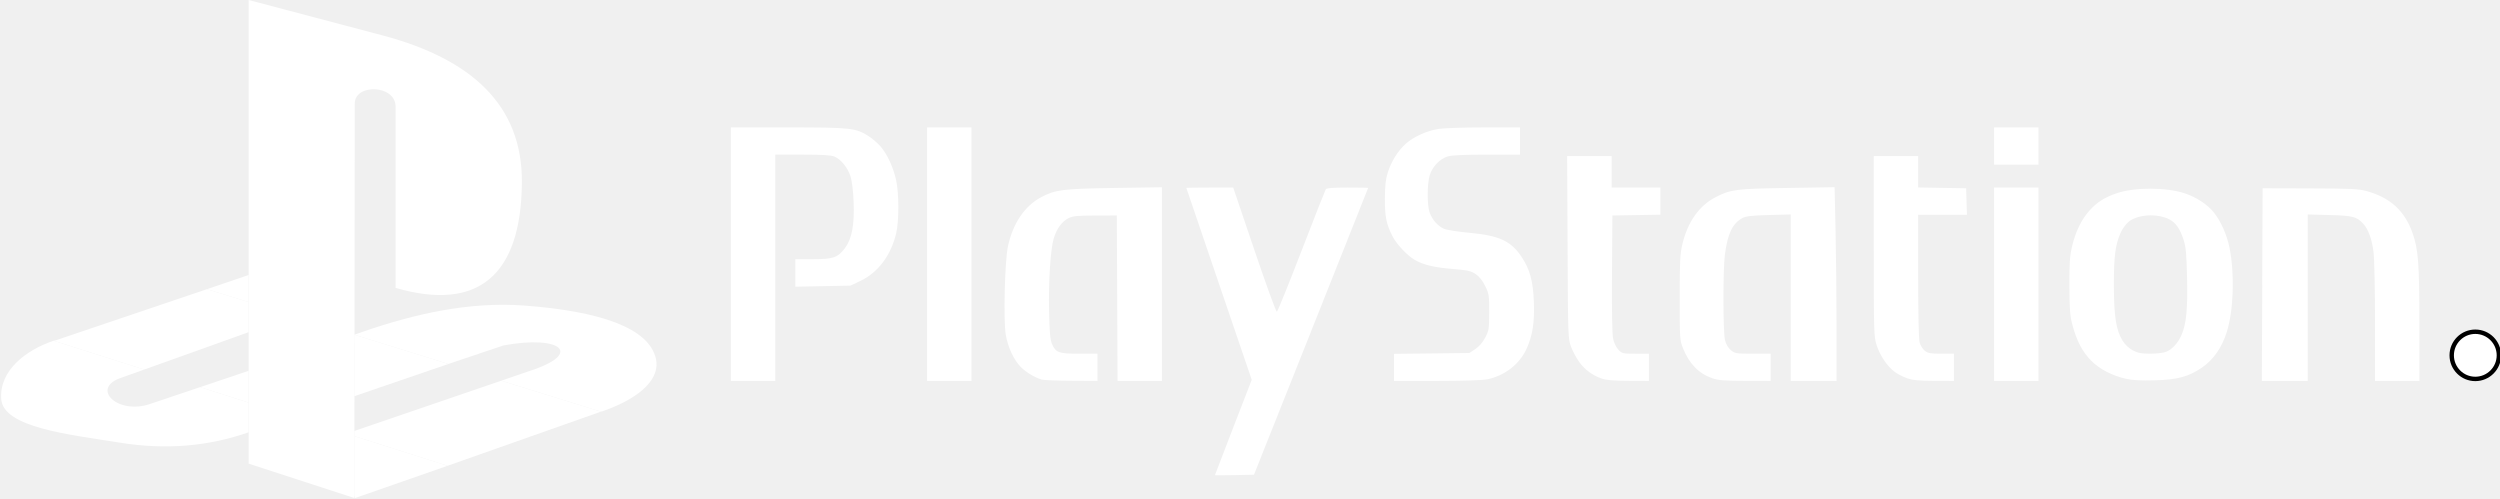
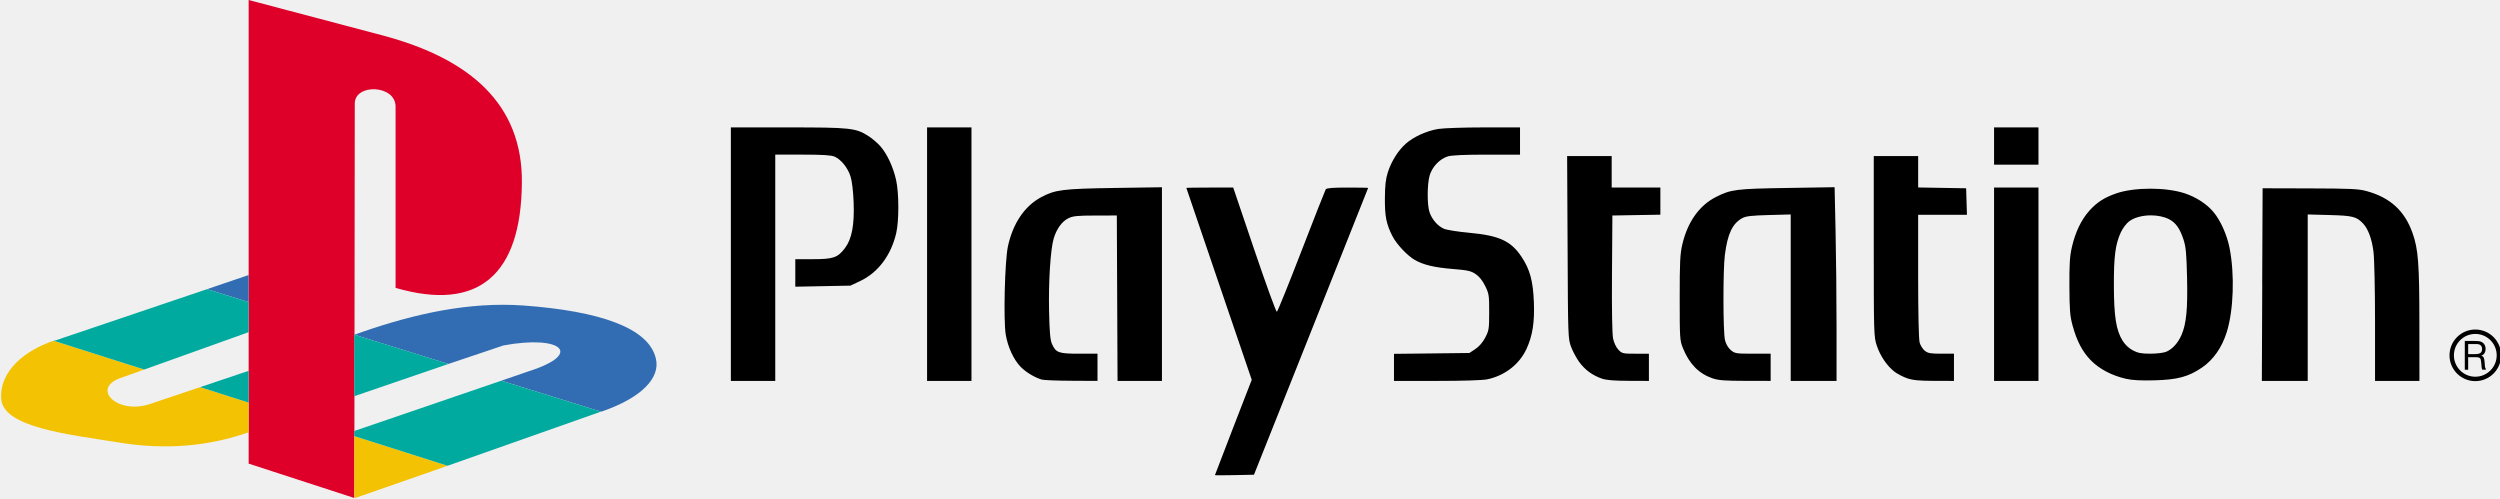
<svg xmlns="http://www.w3.org/2000/svg" version="1.1" id="svg2" x="0px" y="0px" width="567.429px" height="113.032px" viewBox="0 0 567.429 113.032" enable-background="new 0 0 567.429 113.032" xml:space="preserve">
-   <defs id="defs16" />
-   <g id="g3" style="fill:#ffffff;fill-opacity:1">
-     <path id="path2998" d="M165.884,28.918v28.77v28.769h5.039h5.039V60.776V35.095h6.186c4.461,0,6.475,0.12,7.233,0.437   c1.496,0.625,3.036,2.529,3.667,4.521c0.331,1.047,0.604,3.313,0.701,5.831c0.2,5.154-0.398,8.356-1.971,10.433   c-1.641,2.168-2.645,2.51-7.284,2.51h-3.982v3.119v3.127l6.257-0.121l6.258-0.122l2.214-1.046c4.045-1.908,6.982-5.811,8.167-10.84   c0.662-2.808,0.652-9.086-0.021-12.099c-0.646-2.896-1.991-5.813-3.504-7.579c-0.633-0.738-1.857-1.797-2.712-2.347   c-2.933-1.882-4.062-2.001-18.356-2.001H165.884z M210.419,28.918v28.77v28.769h5.038h5.039V57.688v-28.77h-5.039H210.419z    M336.791,28.918c-4.514,0.001-9.158,0.16-10.321,0.346c-2.622,0.418-5.682,1.805-7.415,3.372c-1.748,1.579-3.238,3.949-4.044,6.44   c-0.501,1.548-0.659,2.959-0.68,5.933c-0.028,4.103,0.317,5.851,1.728,8.614c0.916,1.798,3.361,4.393,5.039,5.363   c1.948,1.129,4.44,1.727,8.725,2.072c3.26,0.264,4.02,0.426,5.08,1.129c0.834,0.551,1.566,1.453,2.184,2.711   c0.87,1.771,0.919,2.141,0.915,5.953c-0.004,3.801-0.058,4.176-0.896,5.771c-0.567,1.083-1.385,2.032-2.244,2.601l-1.352,0.895   l-8.563,0.102l-8.553,0.092v3.077v3.068h9.73c5.92,0,10.412-0.146,11.459-0.366c3.984-0.839,7.299-3.421,8.908-6.938   c1.357-2.963,1.834-6.008,1.656-10.576c-0.186-4.817-0.9-7.441-2.824-10.32c-2.389-3.576-5.063-4.802-11.854-5.424   c-2.513-0.23-5.086-0.635-5.72-0.904c-1.397-0.592-2.704-2.082-3.28-3.738c-0.57-1.633-0.561-6.361,0.02-8.359   c0.572-1.973,2.306-3.79,4.135-4.338c0.884-0.266,3.852-0.396,8.848-0.396H345v-3.09v-3.088H336.791L336.791,28.918z    M452.597,28.918v4.227v4.226h5.039h5.039v-4.226v-4.227h-5.039H452.597z M355.695,35.42l0.104,20.723   c0.09,20.399,0.104,20.754,0.803,22.604c0.389,1.033,1.225,2.58,1.857,3.443c1.293,1.76,2.973,2.994,5.1,3.738   c1.023,0.359,2.76,0.498,6.064,0.51l4.633,0.02V83.37v-3.088h-3.027c-2.881,0-3.072-0.039-3.891-0.895   c-0.508-0.529-1.006-1.563-1.207-2.52c-0.221-1.032-0.313-6.405-0.256-14.791l0.092-13.164l5.445-0.092l5.445-0.092v-3.076v-3.08   h-5.527h-5.525v-3.576V35.42h-5.049H355.695L355.695,35.42z M425.291,35.42v20.469c0,19.797,0.023,20.54,0.672,22.512   c0.77,2.347,2.338,4.672,4.043,5.973c0.65,0.497,1.939,1.165,2.863,1.482c1.289,0.445,2.73,0.582,6.156,0.59l4.469,0.01v-3.088   V80.28h-2.885c-2.41,0-3.02-0.104-3.727-0.662c-0.467-0.365-0.996-1.205-1.18-1.868c-0.205-0.739-0.336-6.584-0.336-15.106V48.748   h5.537h5.537l-0.092-3.007l-0.092-3.008l-5.445-0.09l-5.443-0.093v-3.565V35.42h-5.039H425.291L425.291,35.42z M416.402,42.489   l-10.758,0.174c-11.568,0.178-12.766,0.32-16.162,2.042c-3.799,1.925-6.447,5.663-7.648,10.788   c-0.502,2.138-0.59,3.979-0.59,12.109c0,9.231,0.027,9.661,0.742,11.428c1.441,3.561,3.586,5.759,6.674,6.826   c1.361,0.471,2.781,0.58,7.457,0.588l5.771,0.011v-3.089v-3.088h-4.043c-3.828,0-4.088-0.047-4.998-0.813   c-0.602-0.505-1.092-1.35-1.32-2.255c-0.453-1.794-0.475-15.937-0.031-19.362c0.631-4.865,1.727-7.146,4.014-8.371   c0.787-0.42,2.145-0.57,5.973-0.67l4.957-0.132v18.896v18.885h5.203h5.201V74.315c0-6.674-0.105-16.567-0.225-21.982   L416.402,42.489z M263.73,42.5l-10.808,0.162c-11.746,0.181-13.433,0.396-16.64,2.113c-3.725,1.994-6.385,5.936-7.508,11.123   c-0.713,3.295-1.047,16.791-0.498,20.053c0.48,2.847,1.811,5.713,3.404,7.334c1.172,1.193,3.117,2.369,4.743,2.865   c0.447,0.137,3.481,0.258,6.745,0.273l5.932,0.031v-3.088V80.28h-4.154c-4.686,0-5.303-0.221-6.186-2.235   c-0.395-0.897-0.549-2.662-0.65-7.416c-0.146-6.756,0.324-14.086,1.056-16.519c0.657-2.185,1.881-3.863,3.321-4.57   c1.052-0.516,2.019-0.613,6.125-0.62l4.875-0.011l0.082,18.773l0.082,18.772h5.039h5.039V64.473V42.5L263.73,42.5z M274.58,42.571   c-2.928,0-5.319,0.037-5.313,0.082c0.004,0.045,3.346,9.857,7.426,21.811l7.416,21.738l-4.176,10.769   c-2.295,5.927-4.175,10.819-4.175,10.869s1.993,0.05,4.429,0l4.43-0.091l12.951-32.508c7.127-17.879,12.963-32.543,12.963-32.588   c0.002-0.045-2.102-0.082-4.684-0.082c-3.404,0-4.765,0.113-4.947,0.408c-0.137,0.223-2.627,6.543-5.525,14.049   c-2.898,7.504-5.398,13.688-5.566,13.744c-0.17,0.057-2.471-6.265-5.109-14.049l-4.795-14.152H274.58z M452.597,42.571v21.942   v21.942h5.039h5.039V64.513V42.571h-5.039H452.597z M513.548,42.733l-0.094,21.861h0.012l-0.092,21.861h5.211h5.201V67.571V48.676   l4.957,0.133c5.262,0.137,6.141,0.356,7.619,1.939c1.16,1.24,1.988,3.499,2.357,6.439c0.191,1.539,0.346,8.603,0.346,16.01v13.258   h5.039h5.037l-0.01-12.922c-0.002-13.704-0.242-16.956-1.564-20.672c-1.795-5.053-5.102-8.049-10.482-9.508   c-1.779-0.483-3.68-0.567-12.811-0.59L513.548,42.733L513.548,42.733z M488.07,42.825c-2.842,0-5.674,0.357-7.709,1.057   c-2.709,0.932-4.41,2.023-6.117,3.921c-1.852,2.06-3.193,4.849-3.98,8.259c-0.482,2.09-0.596,3.844-0.568,8.939   c0.027,5.359,0.133,6.729,0.711,8.848c0.979,3.596,2.26,6.016,4.205,7.985c1.916,1.938,4.748,3.423,7.936,4.146   c1.434,0.324,3.422,0.426,6.461,0.344c5.238-0.139,7.73-0.813,10.787-2.904c2.563-1.752,4.5-4.516,5.598-7.995   c1.57-4.968,1.846-13.157,0.641-19.2c-0.586-2.936-2.01-6.119-3.598-8.056c-1.492-1.821-3.936-3.418-6.551-4.287   C493.773,43.182,490.912,42.825,488.07,42.825L488.07,42.825z M488.193,48.879c1.475,0,2.953,0.285,4.113,0.873   c1.514,0.768,2.465,2.104,3.291,4.632c0.541,1.653,0.676,3.158,0.803,8.625c0.166,7.14-0.162,10.505-1.27,13.043   c-0.781,1.792-2.045,3.185-3.434,3.779c-0.592,0.253-2.156,0.446-3.605,0.446c-2.055,0-2.844-0.145-3.992-0.75   c-0.902-0.478-1.773-1.295-2.336-2.205c-1.469-2.371-1.953-5.48-1.973-12.484c-0.016-6.667,0.328-9.348,1.557-12.059   c0.416-0.92,1.256-2.043,1.879-2.52C484.41,49.356,486.296,48.879,488.193,48.879L488.193,48.879z" style="fill:#ffffff;fill-opacity:1" />
-     <path id="path3775" d="M559.435,83.912h0.77v-2.835h1.756c0.48,0,0.795,0.078,0.938,0.232c0.139,0.148,0.229,0.493,0.268,1.032   l0.068,0.836c0.012,0.159,0.029,0.292,0.055,0.399c0.023,0.115,0.063,0.228,0.117,0.335h0.807v-0.21   c-0.064-0.057-0.107-0.125-0.135-0.204c-0.037-0.095-0.063-0.212-0.072-0.351l-0.07-0.972c-0.047-0.472-0.109-0.796-0.189-0.972   c-0.117-0.264-0.322-0.422-0.611-0.477c0.309-0.07,0.555-0.244,0.742-0.525c0.189-0.285,0.283-0.633,0.283-1.039   c0-0.334-0.068-0.625-0.207-0.871c-0.145-0.275-0.352-0.487-0.617-0.635c-0.217-0.12-0.477-0.198-0.777-0.234   c-0.201-0.023-0.508-0.036-0.914-0.036h-2.209V83.912L559.435,83.912z M560.207,80.375v-2.288h1.557   c0.303,0,0.523,0.008,0.662,0.022c0.205,0.033,0.369,0.092,0.488,0.174c0.146,0.097,0.256,0.219,0.328,0.369   c0.08,0.158,0.121,0.334,0.121,0.526c0,0.433-0.121,0.739-0.367,0.921c-0.246,0.184-0.648,0.274-1.207,0.274L560.207,80.375   L560.207,80.375z" style="fill:#ffffff;fill-opacity:1" />
-     <path id="path3004" fill="none" stroke="#000000" stroke-miterlimit="10" d="M567.179,80.649c0,2.957-2.398,5.356-5.355,5.356   c-2.959,0-5.355-2.397-5.355-5.356s2.396-5.356,5.355-5.356C564.781,75.292,567.179,77.69,567.179,80.649z" style="fill:#ffffff;fill-opacity:1" />
-     <g id="g8" transform="translate(-61.6856, -312.868)" style="fill:#ffffff;fill-opacity:1">
-       <path id="path7" fill="#DE0029" d="M142.207,336.374l-0.099,89.525l-23.986-7.801v-105.23l30.618,8.096    c19.599,5.267,31.592,15.507,31.398,33.45c-0.195,20.873-9.849,29.258-28.667,23.797v-41.155    C151.469,332.08,142.207,331.789,142.207,336.374L142.207,336.374z" style="fill:#ffffff;fill-opacity:1" />
-       <path id="path9" fill="#F3C202" d="M107.102,400.738l-11.311,3.804c-7.314,2.537-13.554-3.412-6.826-5.853l5.46-1.948    l-20.575-6.536c-6.338,2.148-12.288,6.73-11.896,13.168c0.39,6.533,15.309,8.095,26.815,9.947    c10.726,1.754,20.477,0.779,29.351-2.342v-6.73L107.102,400.738L107.102,400.738z M142.302,425.9l20.965-7.313l-21.16-6.729    v13.557L142.302,425.9L142.302,425.9z" style="fill:#ffffff;fill-opacity:1" />
-       <path id="path11" fill="#326DB3" d="M198.08,406.299l0.389-0.099c9.167-3.217,13.067-7.707,12.092-11.898    c-1.56-7.021-12.773-10.826-30.033-12.093c-12.384-0.878-24.572,1.853-36.468,5.947l-1.95,0.685l21.355,6.633l12.48-4.197    c13.067-2.436,18.333,1.854,5.755,5.854l-6.242,2.146L198.08,406.299L198.08,406.299z M118.122,375.287l-9.459,3.217l9.459,2.925    V375.287L118.122,375.287z" style="fill:#ffffff;fill-opacity:1" />
-       <path id="path13" fill="#00AA9E" d="M163.268,418.585l34.812-12.286l-22.624-7.022l-33.348,11.41v1.17L163.268,418.585    L163.268,418.585z M118.122,397.033l-11.019,3.705l11.019,3.512V397.033L118.122,397.033z M142.107,402.789v-13.946l21.355,6.631    L142.107,402.789L142.107,402.789z M94.425,396.742l23.696-8.486v-6.826l-9.459-2.926l-34.324,11.605    c-0.097,0-0.292,0.096-0.487,0.096L94.425,396.742L94.425,396.742z" style="fill:#ffffff;fill-opacity:1" />
+   <g>
+     <path id="path2998" d="M165.884,28.918v28.77v28.769h5.039h5.039V60.776V35.095h6.186c4.461,0,6.475,0.12,7.233,0.437   c1.496,0.625,3.036,2.529,3.667,4.521c0.331,1.047,0.604,3.313,0.701,5.831c0.2,5.154-0.398,8.356-1.971,10.433   c-1.641,2.168-2.645,2.51-7.284,2.51h-3.982v3.119v3.127l6.257-0.121l6.258-0.122l2.214-1.046c4.045-1.908,6.982-5.811,8.167-10.84   c0.662-2.808,0.652-9.086-0.021-12.099c-0.646-2.896-1.991-5.813-3.504-7.579c-0.633-0.738-1.857-1.797-2.712-2.347   c-2.933-1.882-4.062-2.001-18.356-2.001H165.884z M210.419,28.918v28.77v28.769h5.038h5.039V57.688v-28.77h-5.039H210.419z    M336.791,28.918c-4.514,0.001-9.158,0.16-10.321,0.346c-2.622,0.418-5.682,1.805-7.415,3.372c-1.748,1.579-3.238,3.949-4.044,6.44   c-0.501,1.548-0.659,2.959-0.68,5.933c-0.028,4.103,0.317,5.851,1.728,8.614c0.916,1.798,3.361,4.393,5.039,5.363   c1.948,1.129,4.44,1.727,8.725,2.072c3.26,0.264,4.02,0.426,5.08,1.129c0.834,0.551,1.566,1.453,2.184,2.711   c0.87,1.771,0.919,2.141,0.915,5.953c-0.004,3.801-0.058,4.176-0.896,5.771c-0.567,1.083-1.385,2.032-2.244,2.601l-1.352,0.895   l-8.563,0.102l-8.553,0.092v3.077v3.068h9.73c5.92,0,10.412-0.146,11.459-0.366c3.984-0.839,7.299-3.421,8.908-6.938   c1.357-2.963,1.834-6.008,1.656-10.576c-0.186-4.817-0.9-7.441-2.824-10.32c-2.389-3.576-5.063-4.802-11.854-5.424   c-2.513-0.23-5.086-0.635-5.72-0.904c-1.397-0.592-2.704-2.082-3.28-3.738c-0.57-1.633-0.561-6.361,0.02-8.359   c0.572-1.973,2.306-3.79,4.135-4.338c0.884-0.266,3.852-0.396,8.848-0.396H345v-3.09v-3.088H336.791L336.791,28.918z    M452.597,28.918v4.227v4.226h5.039h5.039v-4.226v-4.227h-5.039H452.597z M355.695,35.42l0.104,20.723   c0.09,20.399,0.104,20.754,0.803,22.604c0.389,1.033,1.225,2.58,1.857,3.443c1.293,1.76,2.973,2.994,5.1,3.738   c1.023,0.359,2.76,0.498,6.064,0.51l4.633,0.02V83.37v-3.088h-3.027c-2.881,0-3.072-0.039-3.891-0.895   c-0.508-0.529-1.006-1.563-1.207-2.52c-0.221-1.032-0.313-6.405-0.256-14.791l0.092-13.164l5.445-0.092l5.445-0.092v-3.076v-3.08   h-5.527h-5.525v-3.576V35.42h-5.049H355.695L355.695,35.42z M425.291,35.42v20.469c0,19.797,0.023,20.54,0.672,22.512   c0.77,2.347,2.338,4.672,4.043,5.973c0.65,0.497,1.939,1.165,2.863,1.482c1.289,0.445,2.73,0.582,6.156,0.59l4.469,0.01v-3.088   V80.28h-2.885c-2.41,0-3.02-0.104-3.727-0.662c-0.467-0.365-0.996-1.205-1.18-1.868c-0.205-0.739-0.336-6.584-0.336-15.106V48.748   h5.537h5.537l-0.092-3.007l-0.092-3.008l-5.445-0.09l-5.443-0.093v-3.565V35.42h-5.039H425.291L425.291,35.42z M416.402,42.489   l-10.758,0.174c-11.568,0.178-12.766,0.32-16.162,2.042c-3.799,1.925-6.447,5.663-7.648,10.788   c-0.502,2.138-0.59,3.979-0.59,12.109c0,9.231,0.027,9.661,0.742,11.428c1.441,3.561,3.586,5.759,6.674,6.826   c1.361,0.471,2.781,0.58,7.457,0.588l5.771,0.011v-3.089v-3.088h-4.043c-3.828,0-4.088-0.047-4.998-0.813   c-0.602-0.505-1.092-1.35-1.32-2.255c-0.453-1.794-0.475-15.937-0.031-19.362c0.631-4.865,1.727-7.146,4.014-8.371   c0.787-0.42,2.145-0.57,5.973-0.67l4.957-0.132v18.896v18.885h5.203h5.201V74.315c0-6.674-0.105-16.567-0.225-21.982   L416.402,42.489z M263.73,42.5l-10.808,0.162c-11.746,0.181-13.433,0.396-16.64,2.113c-3.725,1.994-6.385,5.936-7.508,11.123   c-0.713,3.295-1.047,16.791-0.498,20.053c0.48,2.847,1.811,5.713,3.404,7.334c1.172,1.193,3.117,2.369,4.743,2.865   c0.447,0.137,3.481,0.258,6.745,0.273l5.932,0.031v-3.088V80.28h-4.154c-4.686,0-5.303-0.221-6.186-2.235   c-0.395-0.897-0.549-2.662-0.65-7.416c-0.146-6.756,0.324-14.086,1.056-16.519c0.657-2.185,1.881-3.863,3.321-4.57   c1.052-0.516,2.019-0.613,6.125-0.62l4.875-0.011l0.082,18.773l0.082,18.772h5.039h5.039V64.473V42.5L263.73,42.5z M274.58,42.571   c-2.928,0-5.319,0.037-5.313,0.082c0.004,0.045,3.346,9.857,7.426,21.811l7.416,21.738l-4.176,10.769   c-2.295,5.927-4.175,10.819-4.175,10.869s1.993,0.05,4.429,0l4.43-0.091l12.951-32.508c7.127-17.879,12.963-32.543,12.963-32.588   c0.002-0.045-2.102-0.082-4.684-0.082c-3.404,0-4.765,0.113-4.947,0.408c-0.137,0.223-2.627,6.543-5.525,14.049   c-2.898,7.504-5.398,13.688-5.566,13.744c-0.17,0.057-2.471-6.265-5.109-14.049l-4.795-14.152H274.58z M452.597,42.571v21.942   v21.942h5.039h5.039V64.513V42.571h-5.039H452.597z M513.548,42.733l-0.094,21.861h0.012l-0.092,21.861h5.211h5.201V67.571V48.676   l4.957,0.133c5.262,0.137,6.141,0.356,7.619,1.939c1.16,1.24,1.988,3.499,2.357,6.439c0.191,1.539,0.346,8.603,0.346,16.01v13.258   h5.039h5.037l-0.01-12.922c-0.002-13.704-0.242-16.956-1.564-20.672c-1.795-5.053-5.102-8.049-10.482-9.508   c-1.779-0.483-3.68-0.567-12.811-0.59L513.548,42.733L513.548,42.733z M488.07,42.825c-2.842,0-5.674,0.357-7.709,1.057   c-2.709,0.932-4.41,2.023-6.117,3.921c-1.852,2.06-3.193,4.849-3.98,8.259c-0.482,2.09-0.596,3.844-0.568,8.939   c0.027,5.359,0.133,6.729,0.711,8.848c0.979,3.596,2.26,6.016,4.205,7.985c1.916,1.938,4.748,3.423,7.936,4.146   c1.434,0.324,3.422,0.426,6.461,0.344c5.238-0.139,7.73-0.813,10.787-2.904c2.563-1.752,4.5-4.516,5.598-7.995   c1.57-4.968,1.846-13.157,0.641-19.2c-0.586-2.936-2.01-6.119-3.598-8.056c-1.492-1.821-3.936-3.418-6.551-4.287   C493.773,43.182,490.912,42.825,488.07,42.825L488.07,42.825z M488.193,48.879c1.475,0,2.953,0.285,4.113,0.873   c1.514,0.768,2.465,2.104,3.291,4.632c0.541,1.653,0.676,3.158,0.803,8.625c0.166,7.14-0.162,10.505-1.27,13.043   c-0.781,1.792-2.045,3.185-3.434,3.779c-0.592,0.253-2.156,0.446-3.605,0.446c-2.055,0-2.844-0.145-3.992-0.75   c-0.902-0.478-1.773-1.295-2.336-2.205c-1.469-2.371-1.953-5.48-1.973-12.484c-0.016-6.667,0.328-9.348,1.557-12.059   c0.416-0.92,1.256-2.043,1.879-2.52C484.41,49.356,486.296,48.879,488.193,48.879L488.193,48.879z" />
+     <path id="path3775" d="M559.435,83.912h0.77v-2.835h1.756c0.48,0,0.795,0.078,0.938,0.232c0.139,0.148,0.229,0.493,0.268,1.032   l0.068,0.836c0.012,0.159,0.029,0.292,0.055,0.399c0.023,0.115,0.063,0.228,0.117,0.335h0.807v-0.21   c-0.064-0.057-0.107-0.125-0.135-0.204c-0.037-0.095-0.063-0.212-0.072-0.351l-0.07-0.972c-0.047-0.472-0.109-0.796-0.189-0.972   c-0.117-0.264-0.322-0.422-0.611-0.477c0.309-0.07,0.555-0.244,0.742-0.525c0.189-0.285,0.283-0.633,0.283-1.039   c0-0.334-0.068-0.625-0.207-0.871c-0.145-0.275-0.352-0.487-0.617-0.635c-0.217-0.12-0.477-0.198-0.777-0.234   c-0.201-0.023-0.508-0.036-0.914-0.036h-2.209V83.912L559.435,83.912z M560.207,80.375v-2.288h1.557   c0.303,0,0.523,0.008,0.662,0.022c0.205,0.033,0.369,0.092,0.488,0.174c0.146,0.097,0.256,0.219,0.328,0.369   c0.08,0.158,0.121,0.334,0.121,0.526c0,0.433-0.121,0.739-0.367,0.921c-0.246,0.184-0.648,0.274-1.207,0.274L560.207,80.375   L560.207,80.375z" />
+     <path id="path3004" fill="none" stroke="#000000" stroke-miterlimit="10" d="M567.179,80.649c0,2.957-2.398,5.356-5.355,5.356   c-2.959,0-5.355-2.397-5.355-5.356s2.396-5.356,5.355-5.356C564.781,75.292,567.179,77.69,567.179,80.649z" />
+     <g id="g3" transform="translate(-61.6856, -312.868)">
+       <path id="path7" fill="#DE0029" d="M142.207,336.374l-0.099,89.525l-23.986-7.801v-105.23l30.618,8.096    c19.599,5.267,31.592,15.507,31.398,33.45c-0.195,20.873-9.849,29.258-28.667,23.797v-41.155    C151.469,332.08,142.207,331.789,142.207,336.374L142.207,336.374z" />
+       <path id="path9" fill="#F3C202" d="M107.102,400.738l-11.311,3.804c-7.314,2.537-13.554-3.412-6.826-5.853l5.46-1.948    l-20.575-6.536c-6.338,2.148-12.288,6.73-11.896,13.168c0.39,6.533,15.309,8.095,26.815,9.947    c10.726,1.754,20.477,0.779,29.351-2.342v-6.73L107.102,400.738L107.102,400.738z M142.302,425.9l20.965-7.313l-21.16-6.729    v13.557L142.302,425.9L142.302,425.9z" />
+       <path id="path11" fill="#326DB3" d="M198.08,406.299l0.389-0.099c9.167-3.217,13.067-7.707,12.092-11.898    c-1.56-7.021-12.773-10.826-30.033-12.093c-12.384-0.878-24.572,1.853-36.468,5.947l-1.95,0.685l21.355,6.633l12.48-4.197    c13.067-2.436,18.333,1.854,5.755,5.854l-6.242,2.146L198.08,406.299L198.08,406.299z M118.122,375.287l-9.459,3.217l9.459,2.925    V375.287L118.122,375.287z" />
+       <path id="path13" fill="#00AA9E" d="M163.268,418.585l34.812-12.286l-22.624-7.022l-33.348,11.41v1.17L163.268,418.585    L163.268,418.585z M118.122,397.033l-11.019,3.705l11.019,3.512V397.033L118.122,397.033z M142.107,402.789v-13.946l21.355,6.631    L142.107,402.789L142.107,402.789z M94.425,396.742l23.696-8.486v-6.826l-9.459-2.926l-34.324,11.605    c-0.097,0-0.292,0.096-0.487,0.096L94.425,396.742L94.425,396.742z" />
    </g>
  </g>
</svg>
